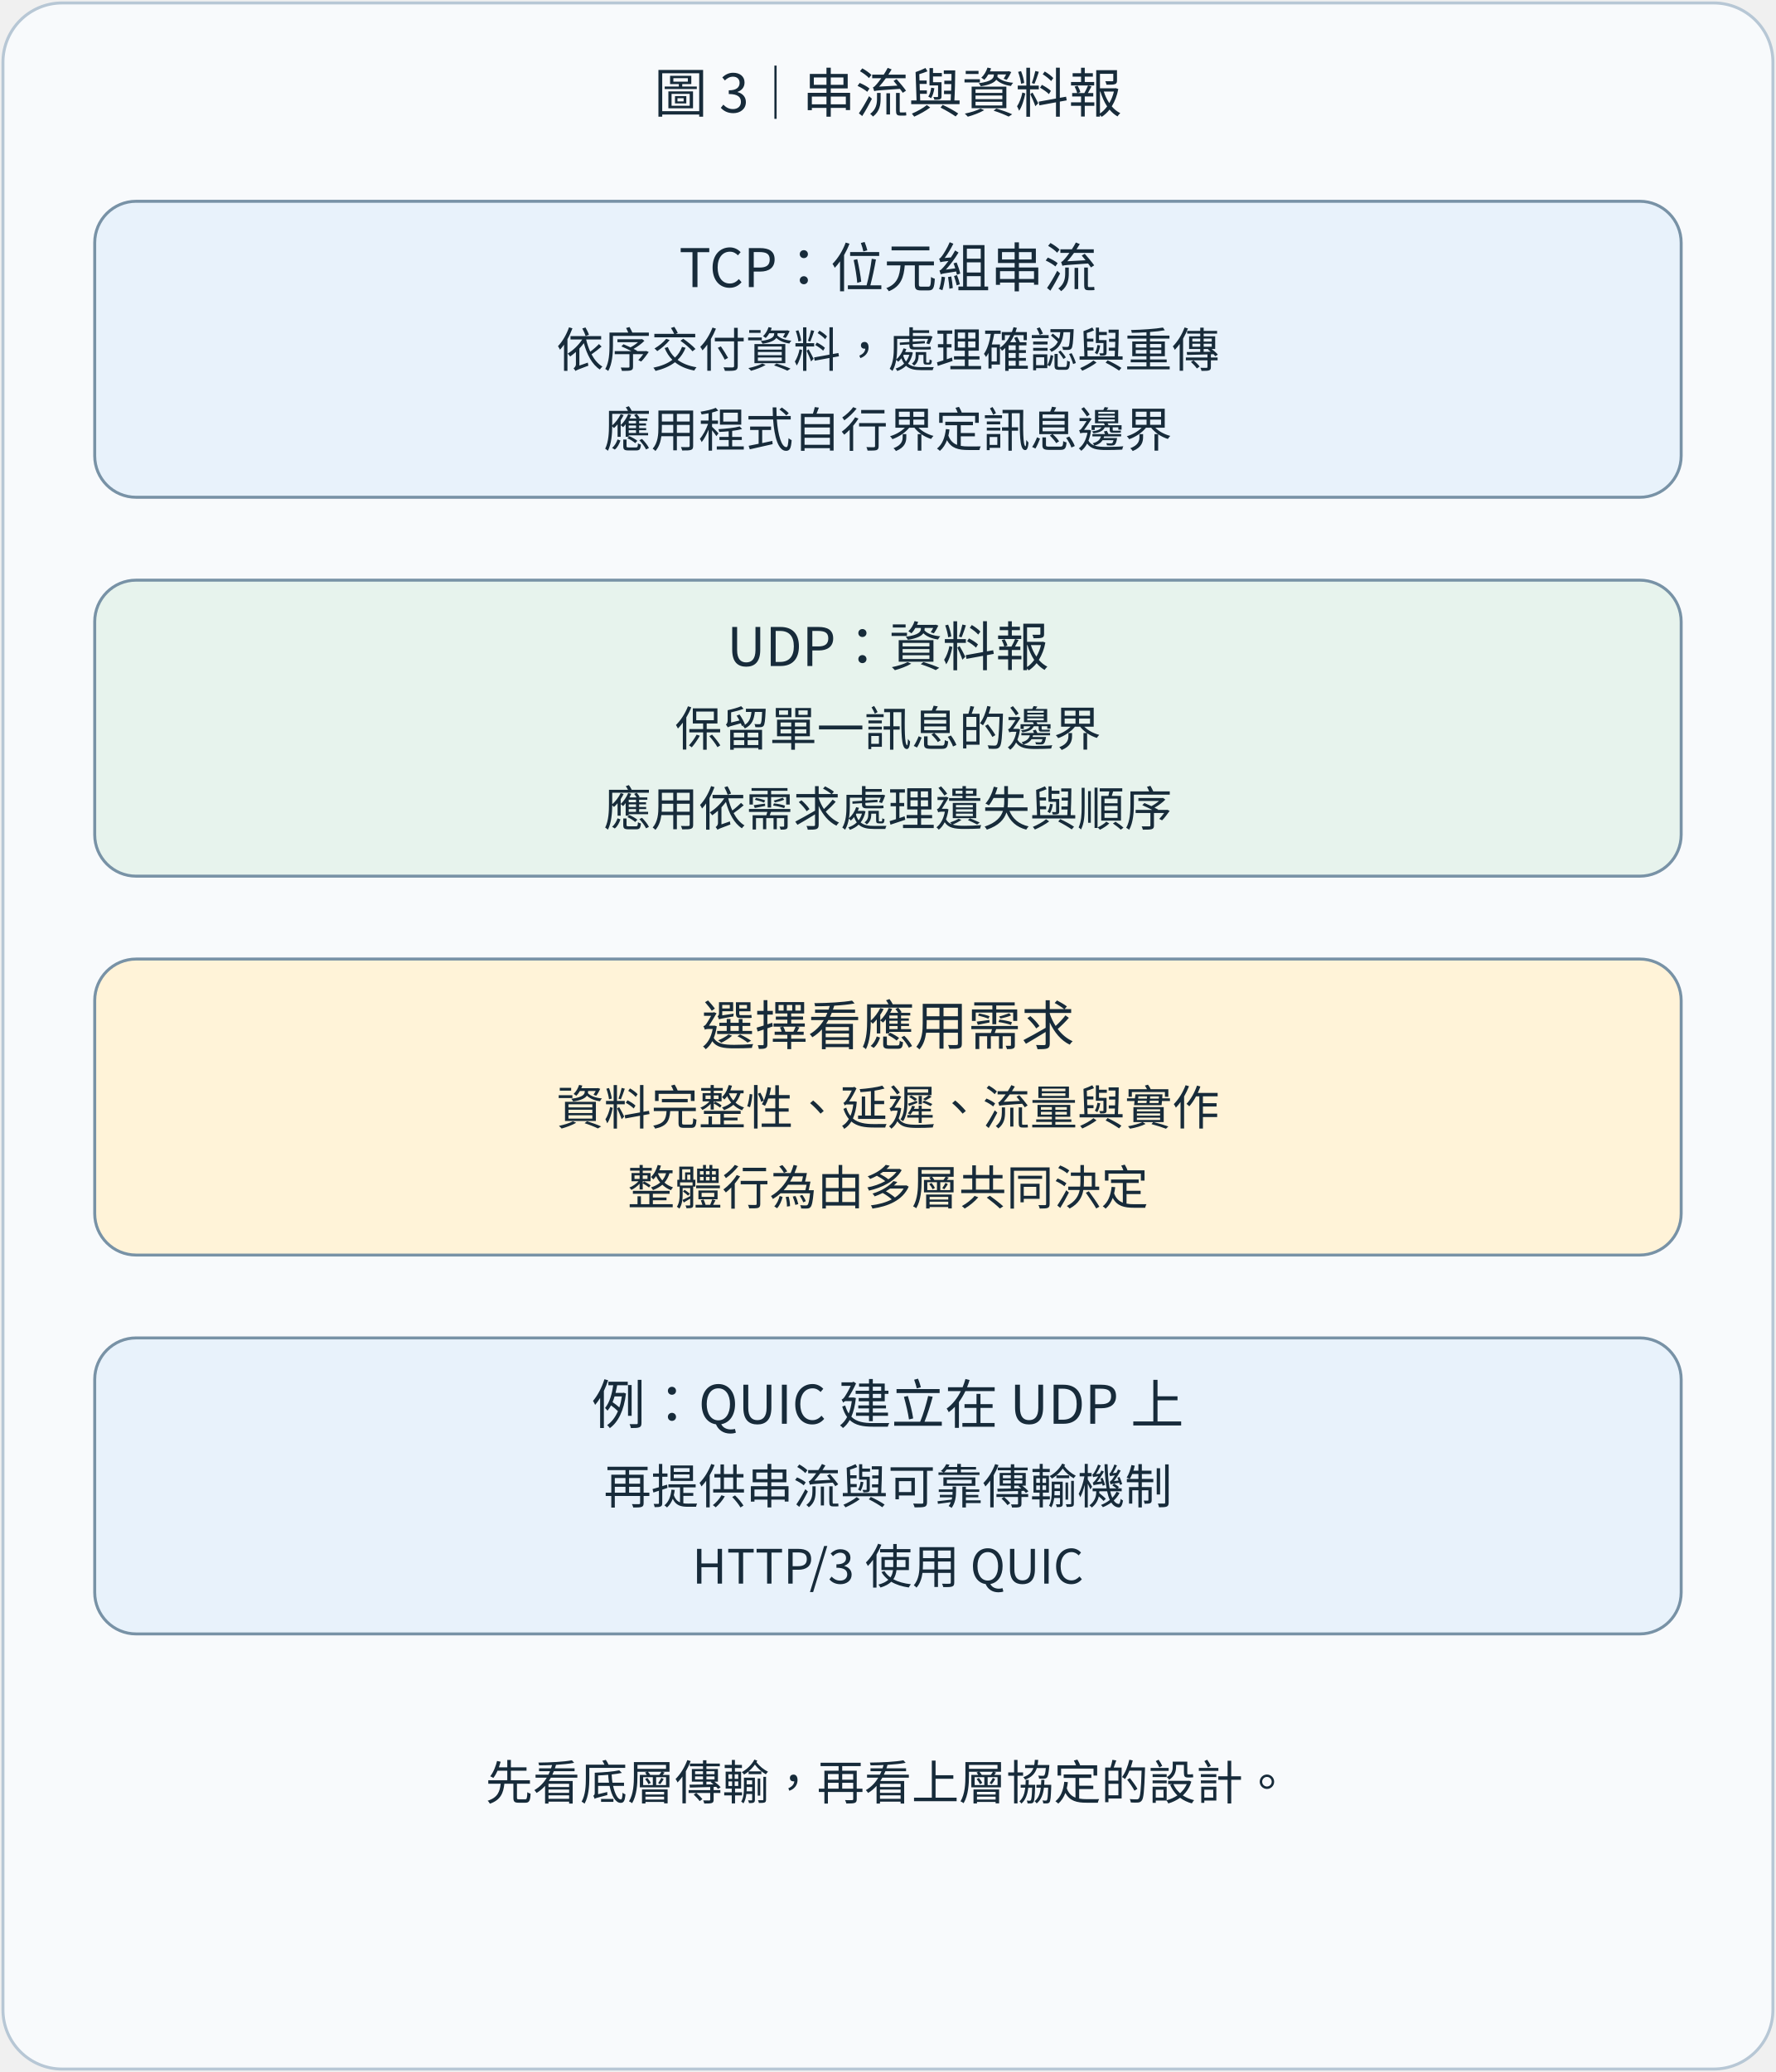
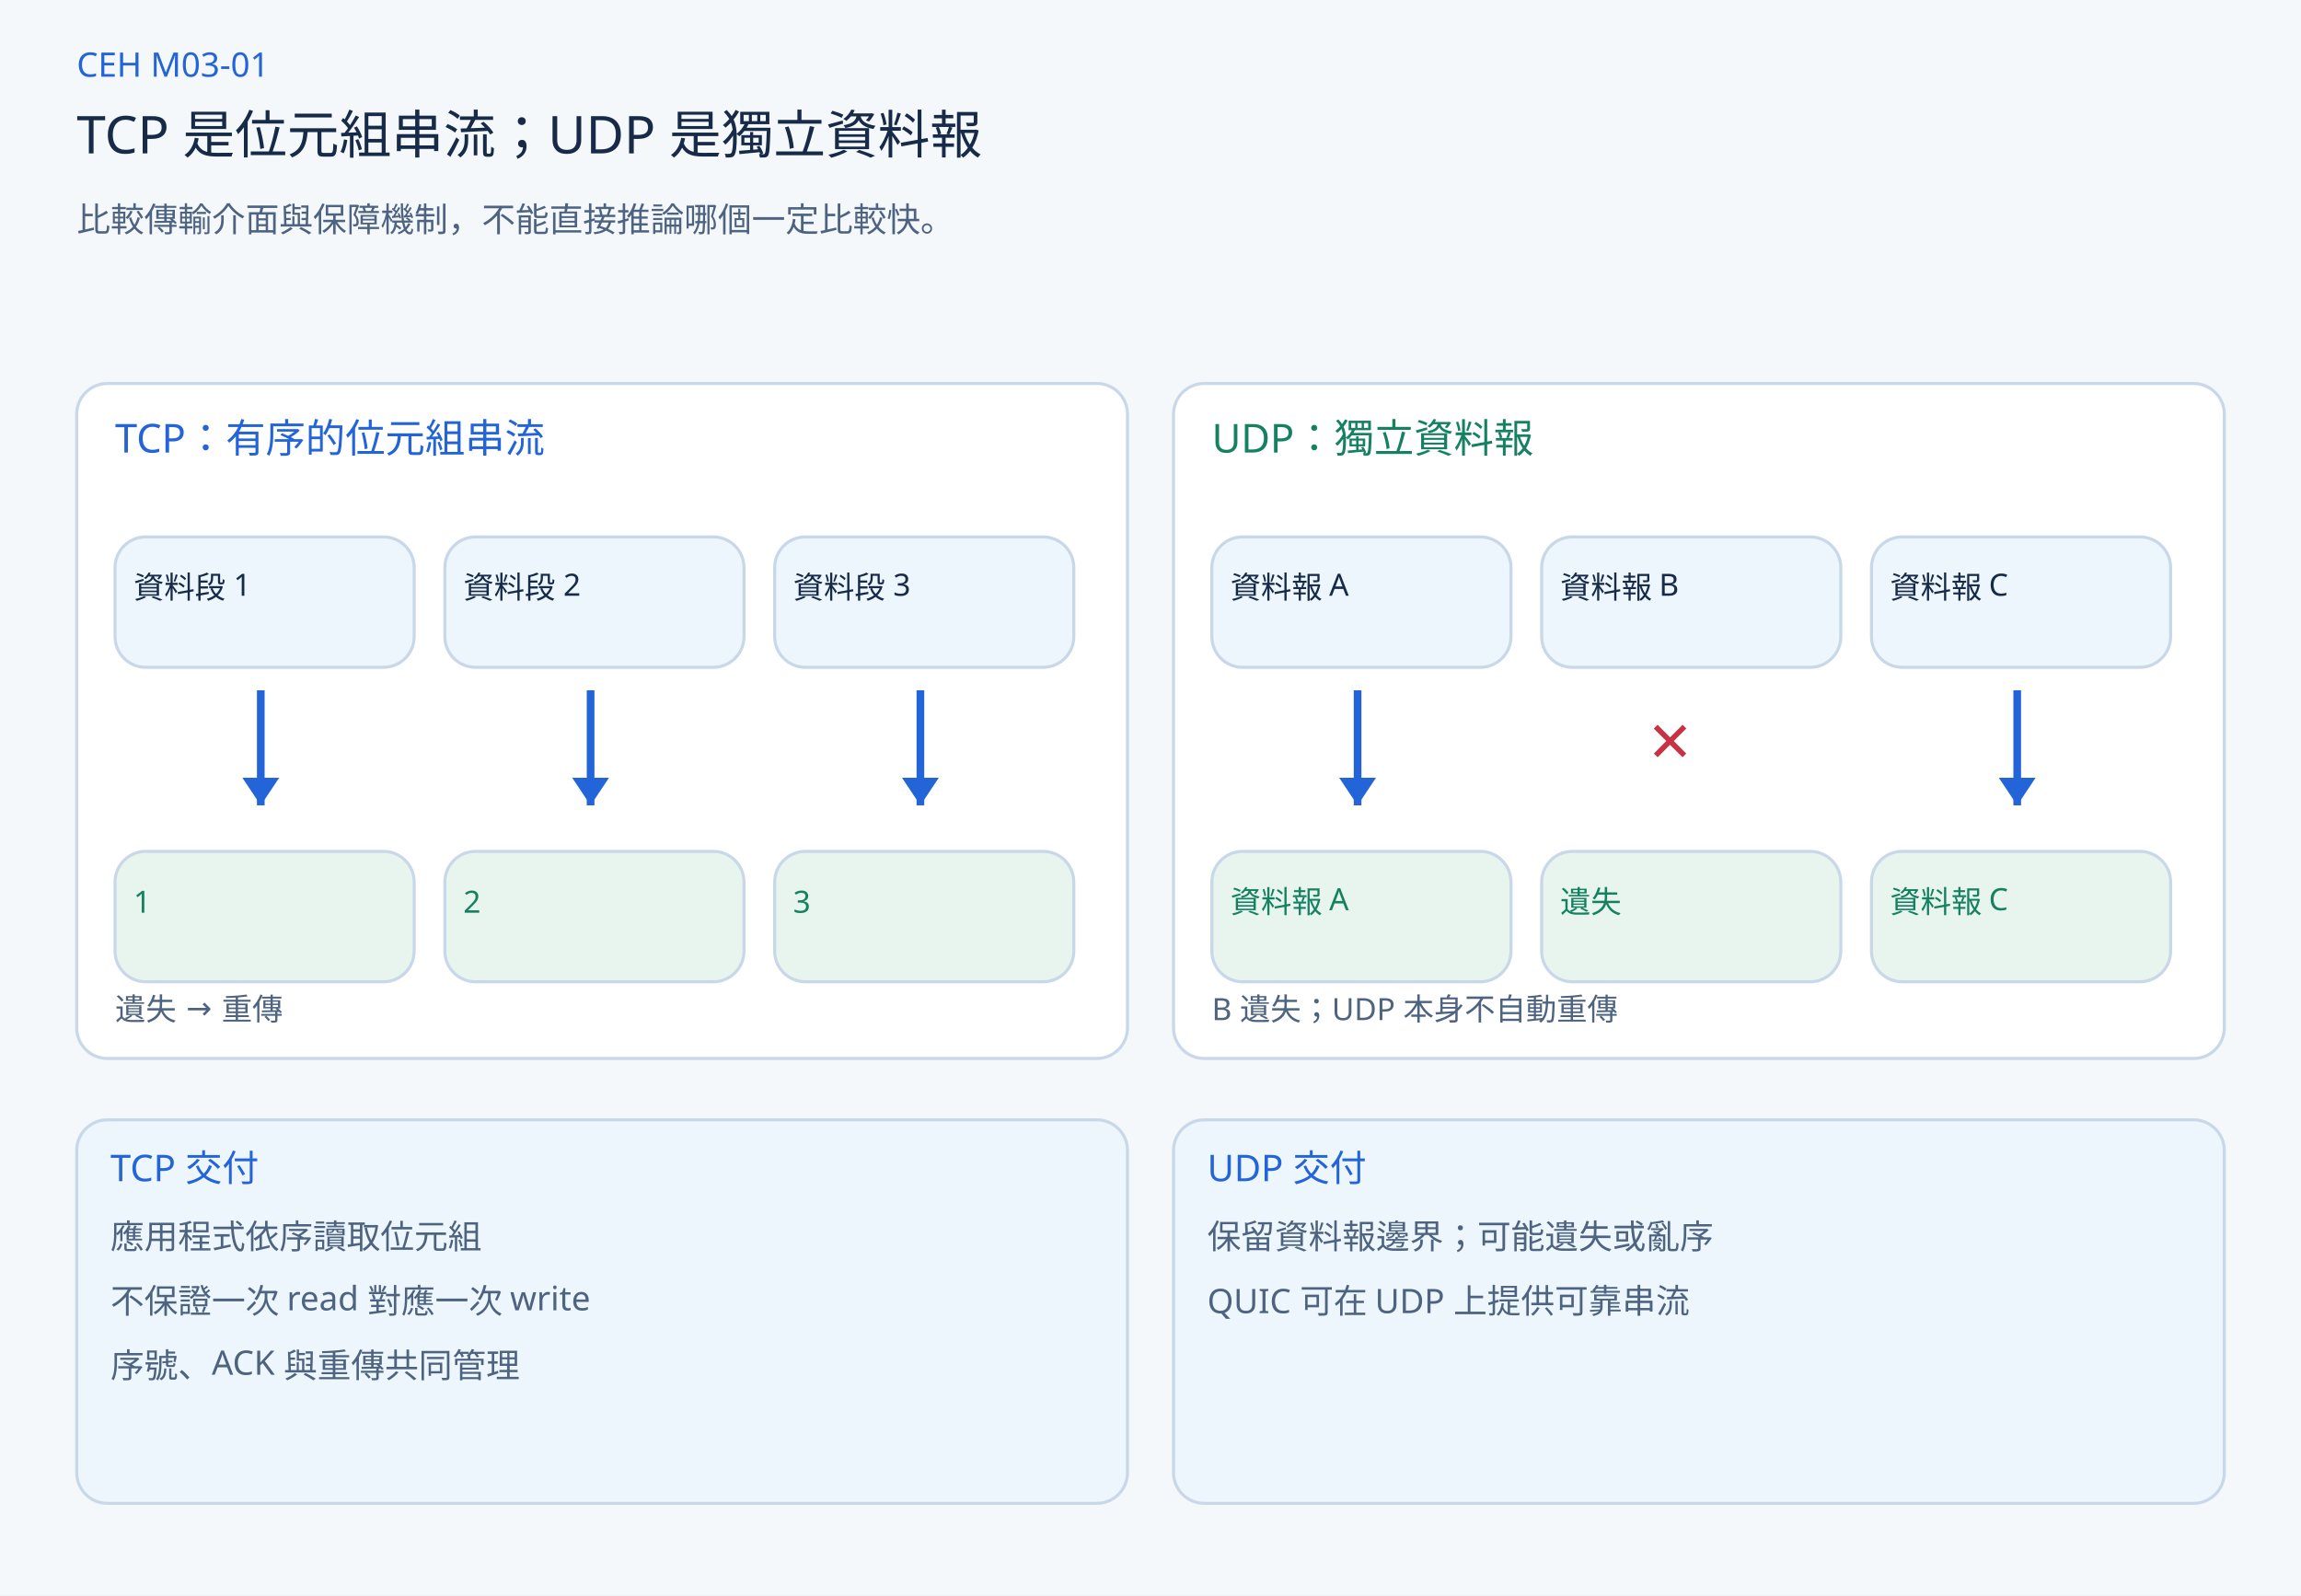
- <svg xmlns="http://www.w3.org/2000/svg" viewBox="0 0 600 700" role="img" aria-labelledby="title desc">
-   <defs>
-     <marker id="arrow" viewBox="0 0 10 10" refX="9" refY="5" markerWidth="7" markerHeight="7" orient="auto">
-       <path d="M 0 0 L 10 5 L 0 10 z" fill="#41617b" />
-     </marker>
-   </defs>
-   <rect x="1" y="1" width="598" height="698" rx="20" fill="#f8fafc" stroke="#b7c7d5" />
-   <text x="300" y="38" text-anchor="middle" font-family="Noto Sans CJK TC,sans-serif" font-size="18" fill="#172b3a">圖 3｜串流與資料報</text>
-   <rect x="32" y="68" width="536" height="100" rx="14" fill="#e8f2fb" stroke="#7892a6" />
-   <text x="300" y="97" text-anchor="middle" font-family="Noto Sans CJK TC,sans-serif" font-size="18" fill="#172b3a">TCP：位元組串流</text>
-   <text x="300" y="124" text-anchor="middle" font-family="Noto Sans CJK TC,sans-serif" font-size="16" fill="#172b3a">依序交付資料，處理確認與重傳</text>
-   <text x="300" y="151" text-anchor="middle" font-family="Noto Sans CJK TC,sans-serif" font-size="16" fill="#172b3a">應用程式自行界定訊息邊界</text>
-   <rect x="32" y="196" width="536" height="100" rx="14" fill="#e7f3ed" stroke="#7892a6" />
-   <text x="300" y="225" text-anchor="middle" font-family="Noto Sans CJK TC,sans-serif" font-size="18" fill="#172b3a">UDP：資料報</text>
-   <text x="300" y="252" text-anchor="middle" font-family="Noto Sans CJK TC,sans-serif" font-size="16" fill="#172b3a">保留單一訊息的邊界</text>
-   <text x="300" y="279" text-anchor="middle" font-family="Noto Sans CJK TC,sans-serif" font-size="16" fill="#172b3a">應用依需求處理遺失與順序</text>
-   <rect x="32" y="324" width="536" height="100" rx="14" fill="#fff3d8" stroke="#7892a6" />
-   <text x="300" y="353" text-anchor="middle" font-family="Noto Sans CJK TC,sans-serif" font-size="18" fill="#172b3a">選擇看應用需求</text>
-   <text x="300" y="380" text-anchor="middle" font-family="Noto Sans CJK TC,sans-serif" font-size="16" fill="#172b3a">資料完整性、延遲、流量與實作</text>
-   <text x="300" y="407" text-anchor="middle" font-family="Noto Sans CJK TC,sans-serif" font-size="16" fill="#172b3a">整體行為由多層共同決定</text>
-   <rect x="32" y="452" width="536" height="100" rx="14" fill="#e8f2fb" stroke="#7892a6" />
-   <text x="300" y="481" text-anchor="middle" font-family="Noto Sans CJK TC,sans-serif" font-size="18" fill="#172b3a">例：QUIC 建立在 UDP 上</text>
-   <text x="300" y="508" text-anchor="middle" font-family="Noto Sans CJK TC,sans-serif" font-size="16" fill="#172b3a">再提供串流與可靠傳輸機制</text>
-   <text x="300" y="535" text-anchor="middle" font-family="Noto Sans CJK TC,sans-serif" font-size="16" fill="#172b3a">HTTP/3 使用 QUIC</text>
-   <text x="300" y="608" text-anchor="middle" font-family="Noto Sans CJK TC,sans-serif" font-size="16" fill="#172b3a">先看底層傳輸，再看上層協定的設計。</text>
+ <svg xmlns="http://www.w3.org/2000/svg" viewBox="0 0 900 624" role="img" aria-labelledby="title desc">
+   <g transform="scale(0.6)">
+     <rect width="1500" height="1040" fill="#f5f8fb" />
+     <text x="50" y="50" font-size="22" fill="#2464d9" font-family="sans-serif">CEH M03-01</text>
+     <text x="50" y="100" font-size="34" fill="#172b49" font-family="sans-serif">TCP 是位元組串流；UDP 是獨立資料報</text>
+     <text x="50" y="151" font-size="22" fill="#4d6380" font-family="sans-serif">比較傳輸介面與保障機制，不能直接推論哪個一定比較快。</text>
+     <rect x="50" y="250" width="685" height="440" rx="20" fill="#ffffff" stroke="#c9d8e8" stroke-width="2" />
+     <text x="75" y="295" font-size="26" fill="#2464d9" font-family="sans-serif">TCP：有序的位元組串流</text>
+     <rect x="75" y="350" width="195" height="85" rx="20" fill="#edf6fc" stroke="#c9d8e8" stroke-width="2" />
+     <text x="87" y="390" font-size="20" fill="#172b49" font-family="sans-serif">資料段 1</text>
+     <path d="M170 450 L170 525" stroke="#2464d9" stroke-width="5" fill="none" />
+     <polygon points="170,525 158,507 182,507" fill="#2464d9" />
+     <rect x="75" y="555" width="195" height="85" rx="20" fill="#e8f5ef" stroke="#c9d8e8" stroke-width="2" />
+     <text x="87" y="595" font-size="20" fill="#168161" font-family="sans-serif">1</text>
+     <rect x="290" y="350" width="195" height="85" rx="20" fill="#edf6fc" stroke="#c9d8e8" stroke-width="2" />
+     <text x="302" y="390" font-size="20" fill="#172b49" font-family="sans-serif">資料段 2</text>
+     <path d="M385 450 L385 525" stroke="#2464d9" stroke-width="5" fill="none" />
+     <polygon points="385,525 373,507 397,507" fill="#2464d9" />
+     <rect x="290" y="555" width="195" height="85" rx="20" fill="#e8f5ef" stroke="#c9d8e8" stroke-width="2" />
+     <text x="302" y="595" font-size="20" fill="#168161" font-family="sans-serif">2</text>
+     <rect x="505" y="350" width="195" height="85" rx="20" fill="#edf6fc" stroke="#c9d8e8" stroke-width="2" />
+     <text x="517" y="390" font-size="20" fill="#172b49" font-family="sans-serif">資料段 3</text>
+     <path d="M600 450 L600 525" stroke="#2464d9" stroke-width="5" fill="none" />
+     <polygon points="600,525 588,507 612,507" fill="#2464d9" />
+     <rect x="505" y="555" width="195" height="85" rx="20" fill="#e8f5ef" stroke="#c9d8e8" stroke-width="2" />
+     <text x="517" y="595" font-size="20" fill="#168161" font-family="sans-serif">3</text>
+     <text x="75" y="665" font-size="20" fill="#4d6380" font-family="sans-serif">遺失 → 重傳</text>
+     <rect x="50" y="730" width="685" height="250" rx="20" fill="#edf6fc" stroke="#c9d8e8" stroke-width="2" />
+     <text x="72" y="770" font-size="24" fill="#2464d9" font-family="sans-serif">TCP 交付</text>
+     <text x="72" y="814" font-size="22" fill="#4d6380" font-family="sans-serif">應用程式依序讀取位元組</text>
+     <text x="72" y="856" font-size="22" fill="#4d6380" font-family="sans-serif">不保證一次 read 對應一次 write</text>
+     <text x="72" y="898" font-size="22" fill="#4d6380" font-family="sans-serif">序號、ACK 與重傳共同管理</text>
+     <rect x="765" y="250" width="685" height="440" rx="20" fill="#ffffff" stroke="#c9d8e8" stroke-width="2" />
+     <text x="790" y="295" font-size="26" fill="#168161" font-family="sans-serif">UDP：獨立資料報</text>
+     <rect x="790" y="350" width="195" height="85" rx="20" fill="#edf6fc" stroke="#c9d8e8" stroke-width="2" />
+     <text x="802" y="390" font-size="20" fill="#172b49" font-family="sans-serif">資料報 A</text>
+     <path d="M885 450 L885 525" stroke="#2464d9" stroke-width="5" fill="none" />
+     <polygon points="885,525 873,507 897,507" fill="#2464d9" />
+     <rect x="790" y="555" width="195" height="85" rx="20" fill="#e8f5ef" stroke="#c9d8e8" stroke-width="2" />
+     <text x="802" y="595" font-size="20" fill="#168161" font-family="sans-serif">資料報 A</text>
+     <rect x="1005" y="350" width="195" height="85" rx="20" fill="#edf6fc" stroke="#c9d8e8" stroke-width="2" />
+     <text x="1017" y="390" font-size="20" fill="#172b49" font-family="sans-serif">資料報 B</text>
+     <text x="1075" y="500" font-size="48" fill="#c83243" font-family="sans-serif">×</text>
+     <rect x="1005" y="555" width="195" height="85" rx="20" fill="#e8f5ef" stroke="#c9d8e8" stroke-width="2" />
+     <text x="1017" y="595" font-size="20" fill="#168161" font-family="sans-serif">遺失</text>
+     <rect x="1220" y="350" width="195" height="85" rx="20" fill="#edf6fc" stroke="#c9d8e8" stroke-width="2" />
+     <text x="1232" y="390" font-size="20" fill="#172b49" font-family="sans-serif">資料報 C</text>
+     <path d="M1315 450 L1315 525" stroke="#2464d9" stroke-width="5" fill="none" />
+     <polygon points="1315,525 1303,507 1327,507" fill="#2464d9" />
+     <rect x="1220" y="555" width="195" height="85" rx="20" fill="#e8f5ef" stroke="#c9d8e8" stroke-width="2" />
+     <text x="1232" y="595" font-size="20" fill="#168161" font-family="sans-serif">資料報 C</text>
+     <text x="790" y="665" font-size="20" fill="#4d6380" font-family="sans-serif">B 遺失；UDP 本身不自動重傳</text>
+     <rect x="765" y="730" width="685" height="250" rx="20" fill="#edf6fc" stroke="#c9d8e8" stroke-width="2" />
+     <text x="787" y="770" font-size="24" fill="#2464d9" font-family="sans-serif">UDP 交付</text>
+     <text x="787" y="814" font-size="22" fill="#4d6380" font-family="sans-serif">保留資料報邊界；可能遺失或亂序</text>
+     <text x="787" y="856" font-size="22" fill="#4d6380" font-family="sans-serif">QUIC 可在 UDP 上提供可靠串流</text>
+   </g>
</svg>
